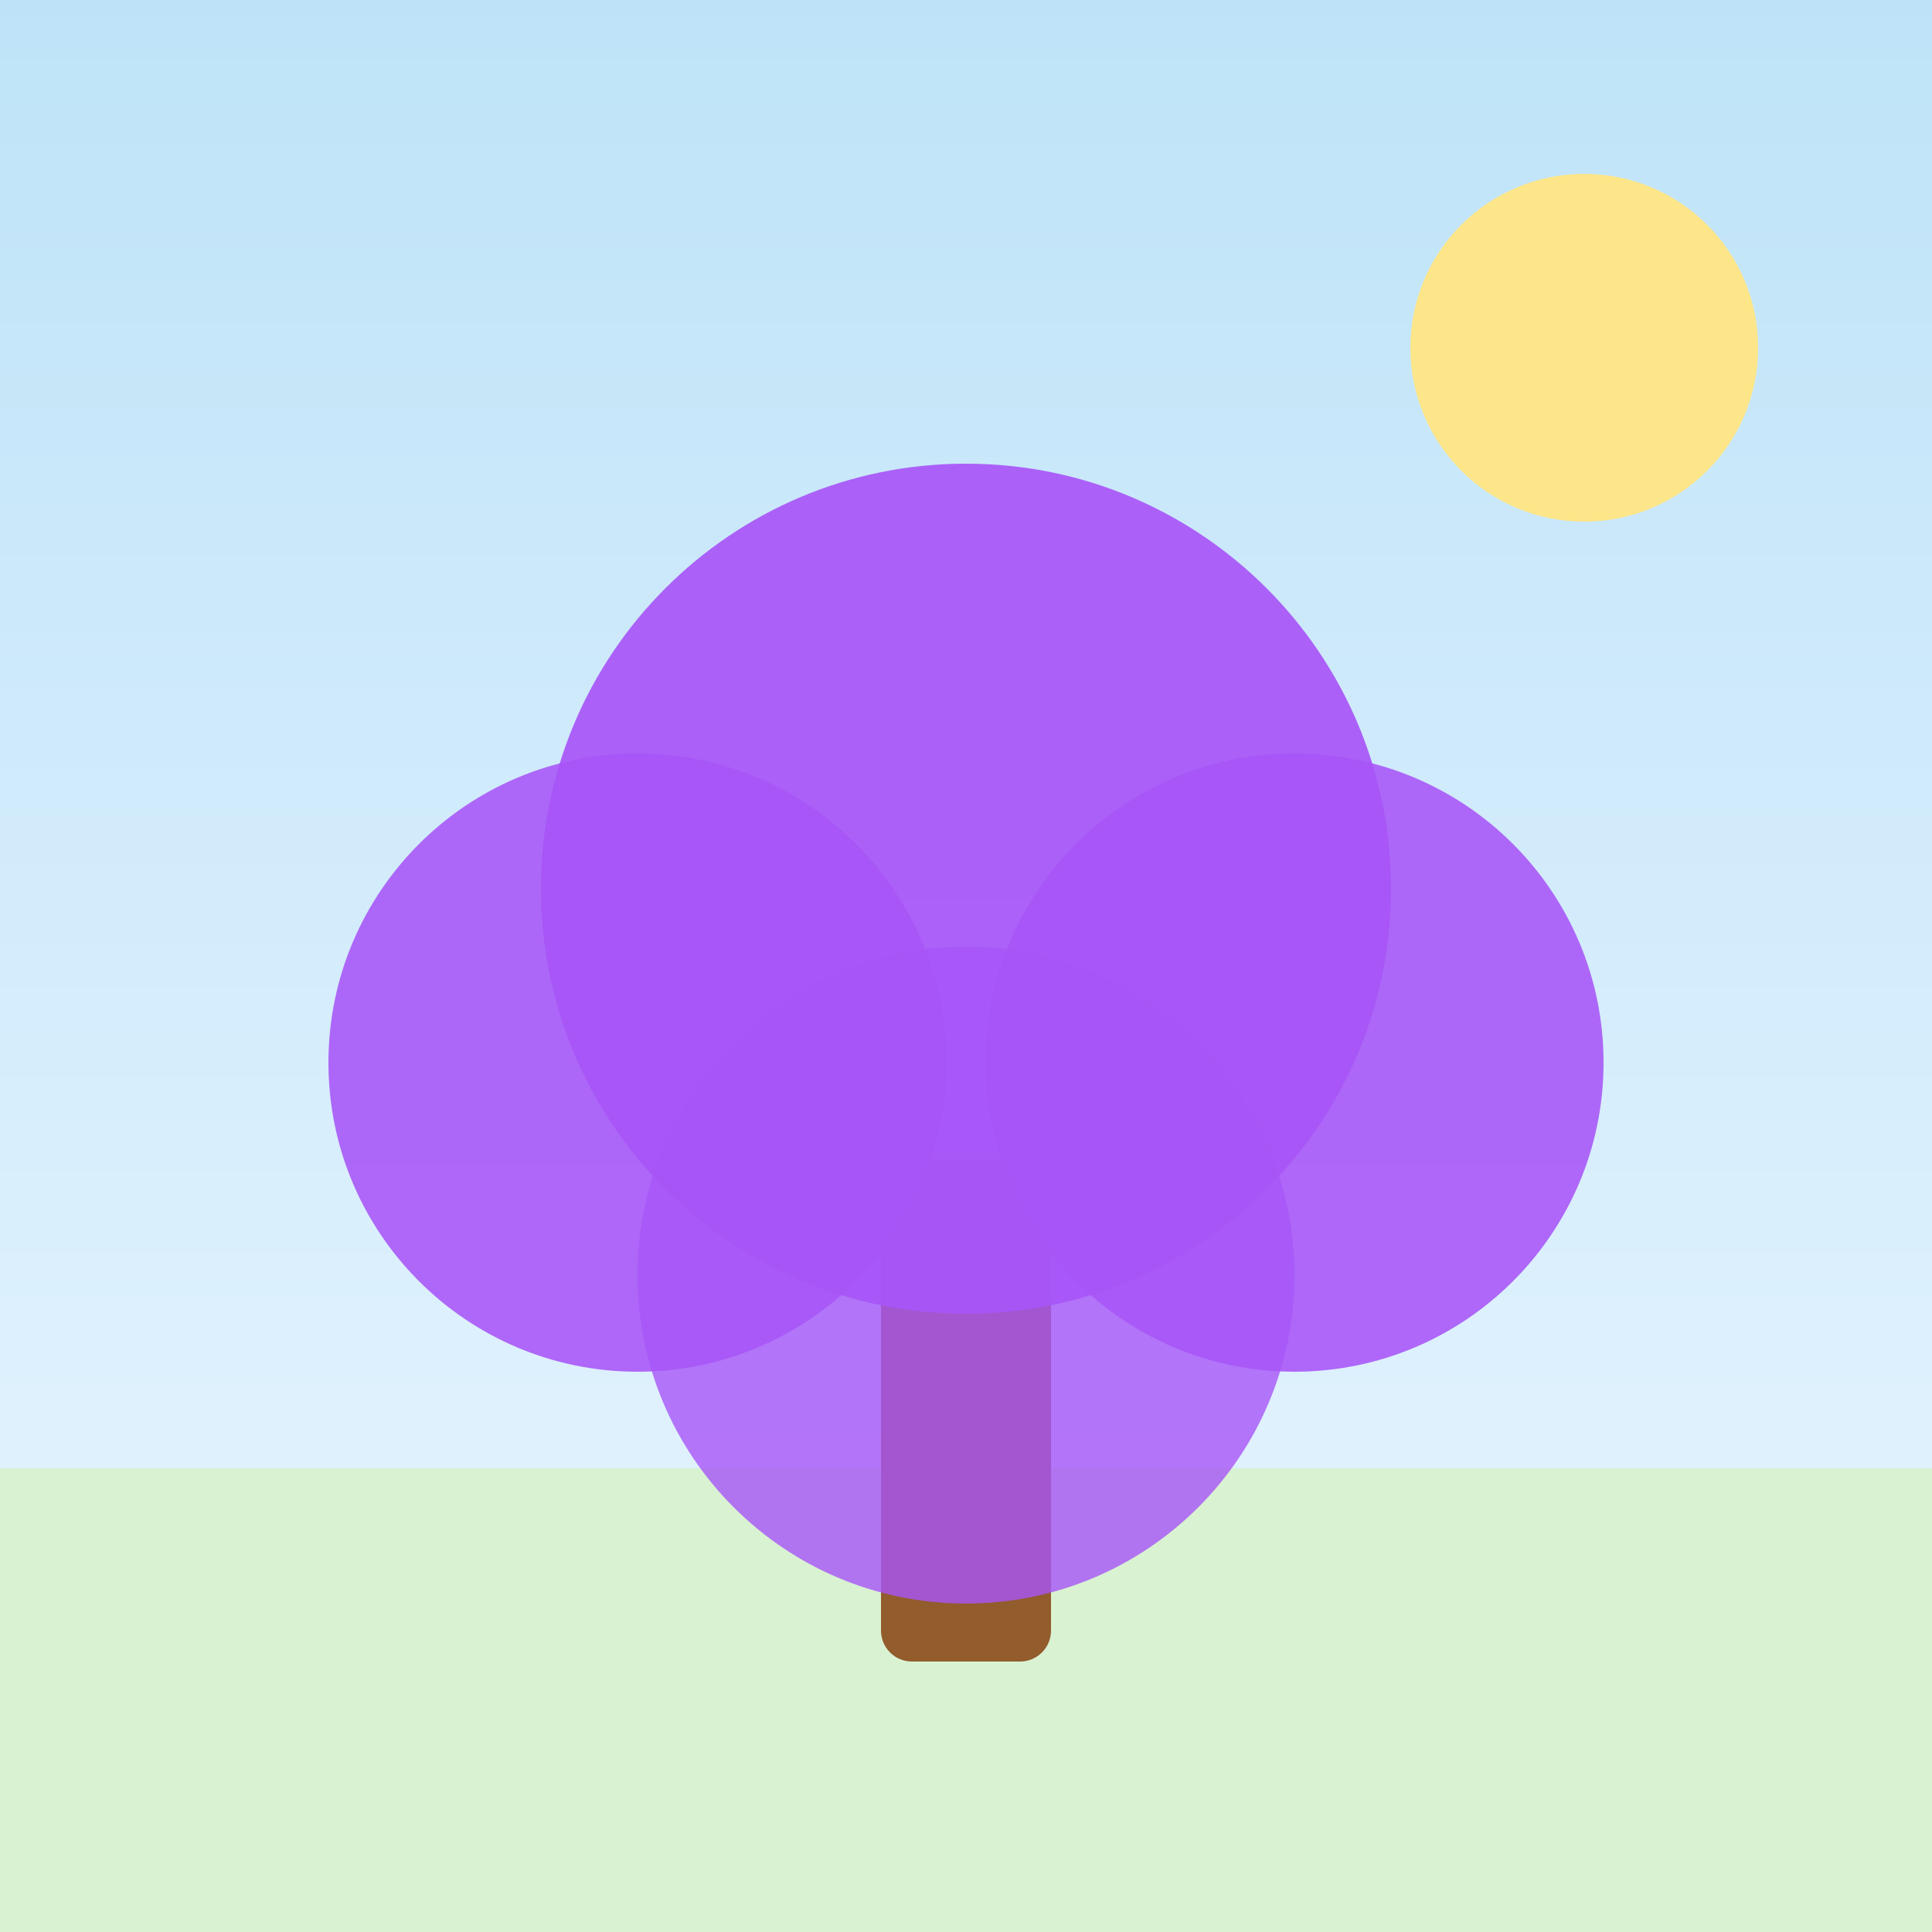
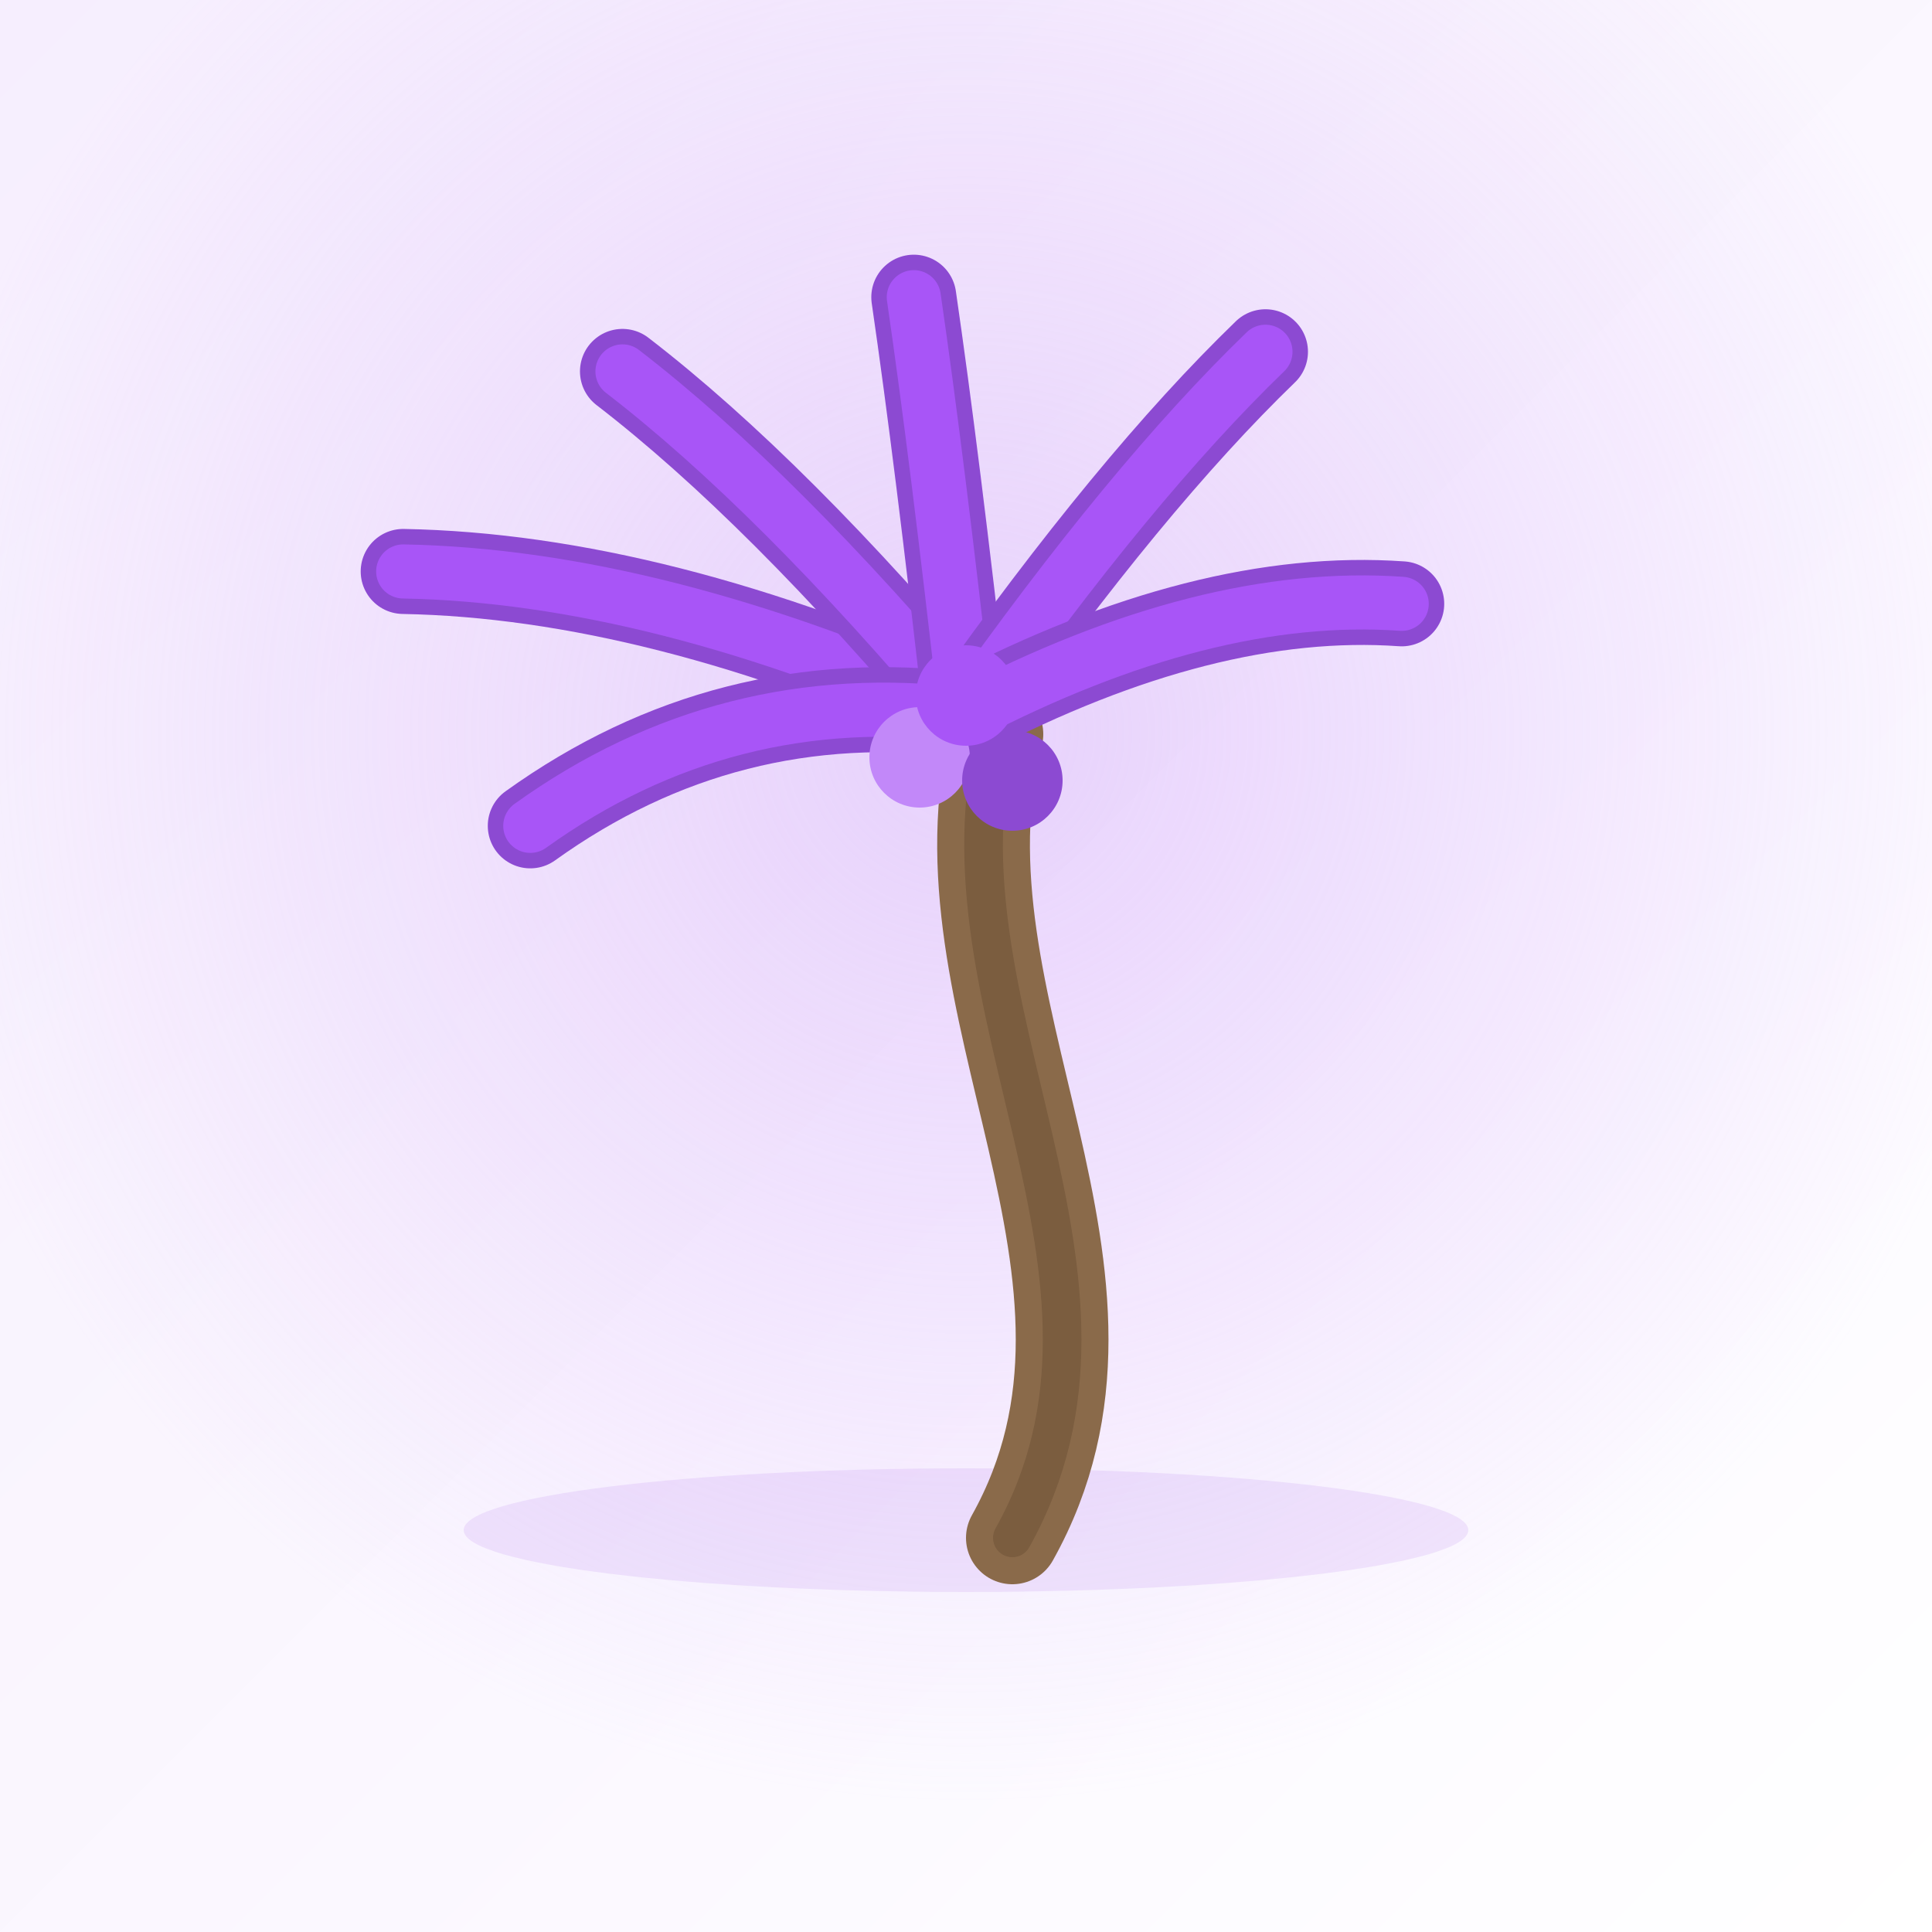
<svg xmlns="http://www.w3.org/2000/svg" viewBox="0 0 500 500">
  <defs>
-     <linearGradient id="sky" x1="0" y1="0" x2="0" y2="1">
-       <stop offset="0%" stop-color="#bee3f8" />
-       <stop offset="100%" stop-color="#eaf6ff" />
+     <linearGradient id="bg" x1="0" y1="0" x2="1" y2="1">
+       <stop offset="0%" stop-color="#f6eefe" />
+       <stop offset="100%" stop-color="#ffffff" />
    </linearGradient>
+     <radialGradient id="glow" cx="50%" cy="38%" r="55%">
+       <stop offset="0%" stop-color="#d8b3fb" stop-opacity="0.55" />
+       <stop offset="100%" stop-color="#d8b3fb" stop-opacity="0" />
+     </radialGradient>
  </defs>
-   <rect width="500" height="500" fill="url(#sky)" />
-   <circle cx="410" cy="90" r="45" fill="#fde68a" />
-   <rect x="0" y="380" width="500" height="120" fill="#d9f2d2" />
-   <rect x="228" y="300" width="44" height="130" rx="8" fill="#925c2d" />
-   <circle cx="250" cy="230" r="110" fill="#a855f7" opacity="0.92" />
-   <circle cx="165" cy="275" r="80" fill="#a855f7" opacity="0.88" />
-   <circle cx="335" cy="275" r="80" fill="#a855f7" opacity="0.88" />
-   <circle cx="250" cy="330" r="85" fill="#a855f7" opacity="0.8" />
+   <rect width="500" height="500" fill="url(#bg)" />
+   <rect width="500" height="500" fill="url(#glow)" />
+   <ellipse cx="250" cy="396" rx="130" ry="16" fill="#994fe3" opacity="0.12" />
+   <path d="M258 190 C 240 260 300 330 262 398" stroke="#8a6a4a" stroke-width="24" fill="none" stroke-linecap="round" />
+   <path d="M258 190 C 240 260 300 330 262 398" stroke="#6b4f34" stroke-width="10" fill="none" stroke-linecap="round" opacity="0.5" />
+   <path d="M250 185 Q169.891 149.096 104.348 147.891" stroke="#8c4ad2" stroke-width="22" fill="none" stroke-linecap="round" />
+   <path d="M250 185 Q169.891 149.096 104.348 147.891" stroke="#a855f7" stroke-width="14" fill="none" stroke-linecap="round" />
+   <path d="M250 185 Q201.103 126.909 161.096 96.122" stroke="#8c4ad2" stroke-width="22" fill="none" stroke-linecap="round" />
+   <path d="M250 185 Q201.103 126.909 161.096 96.122" stroke="#a855f7" stroke-width="14" fill="none" stroke-linecap="round" />
+   <path d="M250 185 Q242.57 118.677 236.491 76.913" stroke="#8c4ad2" stroke-width="22" fill="none" stroke-linecap="round" />
+   <path d="M250 185 Q242.57 118.677 236.491 76.913" stroke="#a855f7" stroke-width="14" fill="none" stroke-linecap="round" />
+   <path d="M250 185 Q292.625 124.73 327.5 91.036" stroke="#8c4ad2" stroke-width="22" fill="none" stroke-linecap="round" />
+   <path d="M250 185 Q292.625 124.73 327.5 91.036" stroke="#a855f7" stroke-width="14" fill="none" stroke-linecap="round" />
+   <path d="M250 185 Q187.98 177.313 137.237 213.73" stroke="#8c4ad2" stroke-width="22" fill="none" stroke-linecap="round" />
+   <path d="M250 185 Q187.98 177.313 137.237 213.73" stroke="#a855f7" stroke-width="14" fill="none" stroke-linecap="round" />
+   <path d="M250 185 Q312.02 152.687 362.763 156.27" stroke="#8c4ad2" stroke-width="22" fill="none" stroke-linecap="round" />
+   <path d="M250 185 Q312.02 152.687 362.763 156.27" stroke="#a855f7" stroke-width="14" fill="none" stroke-linecap="round" />
+   <circle cx="238" cy="196" r="13" fill="#c288f9" />
+   <circle cx="262" cy="202" r="13" fill="#8c4ad2" />
+   <circle cx="250" cy="180" r="13" fill="#a855f7" />
</svg>
